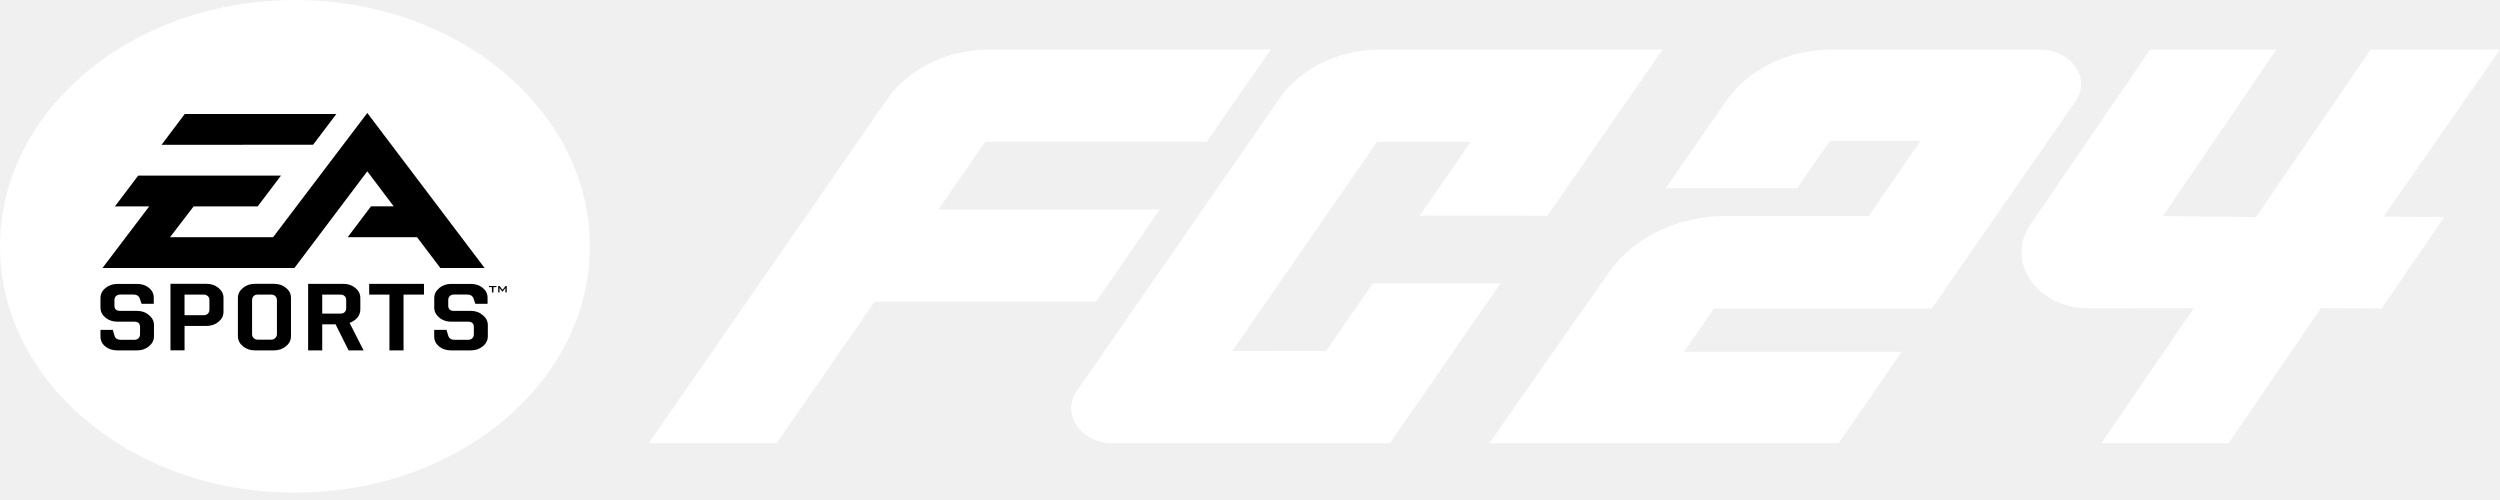
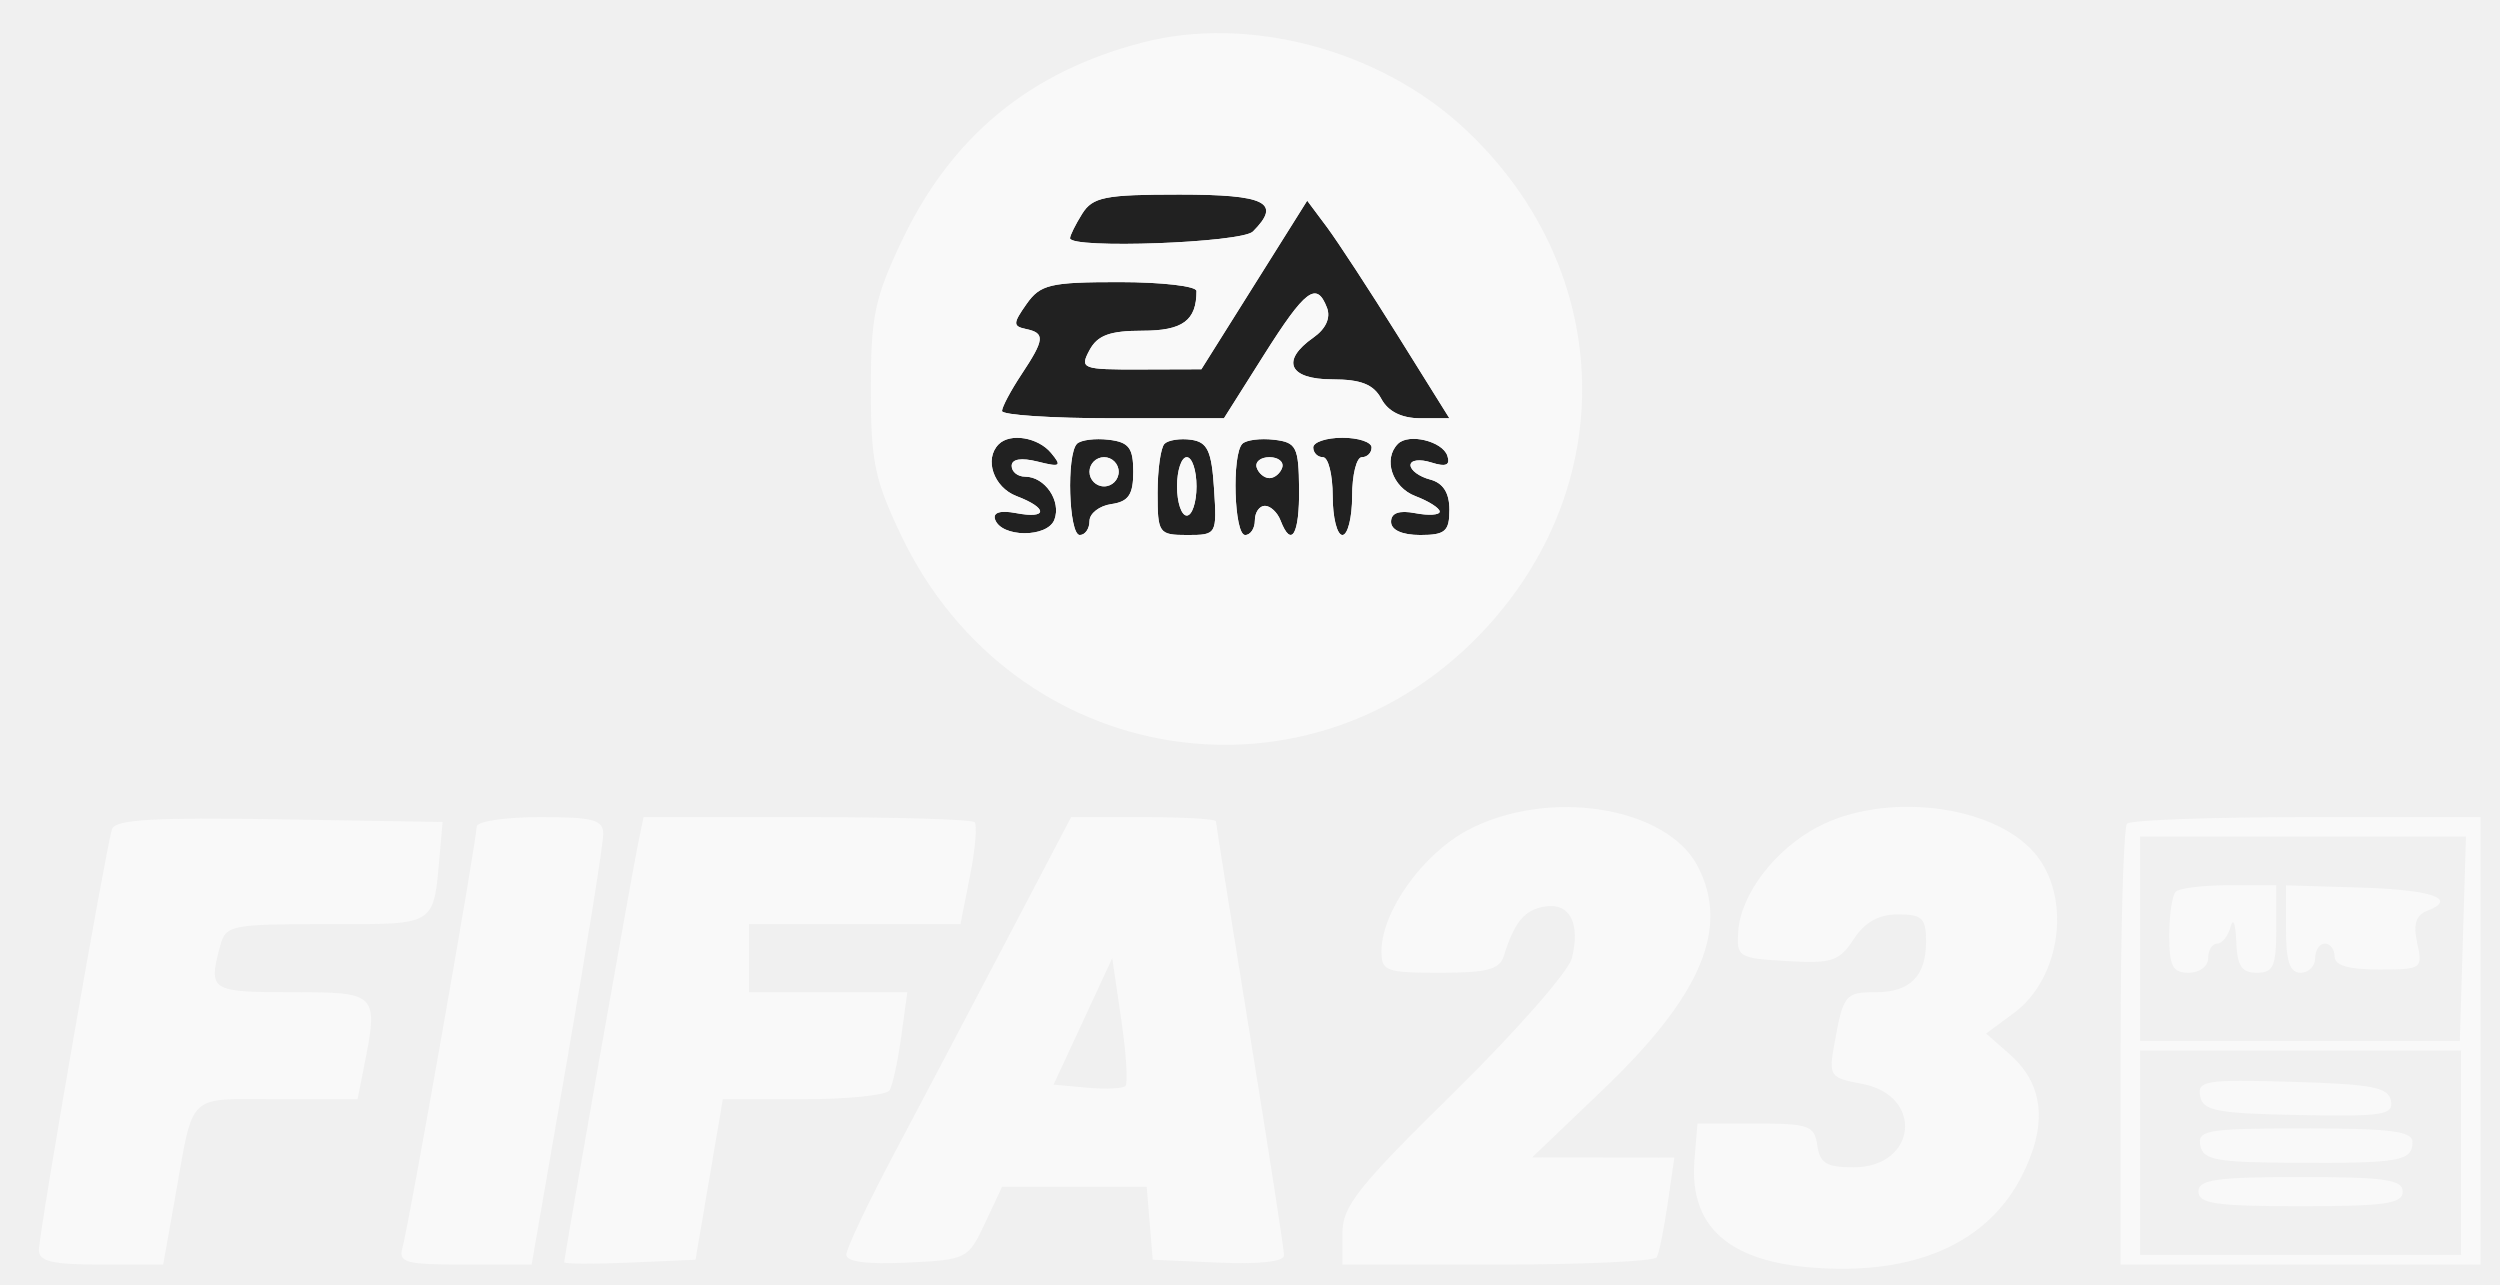
- <svg xmlns="http://www.w3.org/2000/svg" width="250" height="50" viewBox="0 0 250 50" fill="none">
-   <g id="EA_Sports_FC_24_logo 2" clip-path="url(#clip0_35_648)">
-     <g id="Clip path group">
-       <mask id="mask0_35_648" style="mask-type:luminance" maskUnits="userSpaceOnUse" x="0" y="0" width="250" height="50">
-         <g id="clip0_1092_23022">
-           <path id="Vector" d="M250 0H0V49.27H250V0Z" fill="white" />
-         </g>
-       </mask>
-       <g mask="url(#mask0_35_648)">
-         <g id="Group">
-           <path id="Vector_2" d="M29.659 2.841C15.245 2.841 3.558 12.601 3.558 24.64C3.558 36.68 15.242 46.44 29.656 46.44C44.07 46.44 55.754 36.68 55.754 24.64C55.754 12.601 44.073 2.841 29.659 2.841Z" fill="black" />
-           <path id="Vector_3" d="M34.067 29.458H32.222V31.361H34.067C34.23 31.361 34.364 31.311 34.468 31.215C34.569 31.113 34.619 30.981 34.619 30.825V30.006C34.619 29.848 34.572 29.718 34.468 29.614C34.367 29.51 34.23 29.46 34.067 29.46V29.458Z" fill="white" />
-           <path id="Vector_4" d="M27.126 29.458H25.774C25.599 29.458 25.462 29.508 25.359 29.612C25.258 29.716 25.207 29.845 25.207 30.004V33.415C25.207 33.569 25.255 33.698 25.359 33.802C25.465 33.909 25.599 33.966 25.774 33.966H27.126C27.289 33.966 27.426 33.911 27.53 33.802C27.64 33.698 27.693 33.569 27.693 33.415V30.004C27.693 29.845 27.64 29.716 27.53 29.612C27.426 29.508 27.289 29.458 27.126 29.458Z" fill="white" />
-           <path id="Vector_5" d="M20.375 29.458H18.453V31.522H20.375C20.538 31.522 20.678 31.47 20.782 31.368C20.889 31.264 20.942 31.135 20.942 30.976V30.006C20.942 29.845 20.889 29.718 20.782 29.614C20.678 29.51 20.538 29.46 20.375 29.46V29.458Z" fill="white" />
-           <path id="Vector_6" d="M29.493 0C13.205 0 0 11.03 0 24.635C0 38.24 13.205 49.27 29.493 49.27C45.781 49.27 58.986 38.24 58.986 24.635C58.986 11.03 45.784 0 29.493 0ZM18.471 11.402H33.633L31.311 14.473L16.154 14.481L18.474 11.402H18.471ZM15.397 33.618C15.397 34.013 15.233 34.348 14.91 34.621C14.58 34.899 14.176 35.038 13.713 35.038H11.714C11.239 35.038 10.841 34.904 10.523 34.641C10.202 34.375 10.048 34.048 10.048 33.646V32.986H11.277L11.459 33.599C11.542 33.852 11.75 33.981 12.088 33.981H13.44C13.609 33.981 13.745 33.931 13.852 33.824C13.953 33.723 14.004 33.589 14.004 33.435V32.708C14.004 32.351 13.817 32.17 13.44 32.17H11.741C11.277 32.17 10.873 32.033 10.538 31.758C10.211 31.48 10.048 31.148 10.048 30.756V29.795C10.048 29.411 10.211 29.078 10.538 28.806C10.873 28.528 11.277 28.391 11.741 28.391H13.713C14.176 28.391 14.571 28.525 14.898 28.788C15.219 29.054 15.376 29.381 15.376 29.781V30.378H14.155L13.971 29.838C13.876 29.58 13.662 29.453 13.348 29.453H12.014C11.839 29.453 11.702 29.505 11.601 29.609C11.491 29.713 11.444 29.845 11.444 30.004V30.565C11.444 30.914 11.631 31.088 12.014 31.088H13.713C14.173 31.088 14.568 31.227 14.901 31.51C15.233 31.79 15.397 32.12 15.397 32.505V33.631V33.618ZM22.35 31.182C22.35 31.574 22.183 31.907 21.857 32.18C21.521 32.455 21.117 32.594 20.651 32.594H18.456V35.035H17.048V28.381H20.651C21.117 28.381 21.521 28.518 21.857 28.796C22.183 29.069 22.35 29.401 22.35 29.783V31.182ZM29.098 33.608C29.098 34.013 28.938 34.348 28.599 34.621C28.266 34.899 27.874 35.038 27.399 35.038H25.495C25.02 35.038 24.619 34.899 24.289 34.621C23.959 34.348 23.79 34.013 23.79 33.608V29.783C23.79 29.401 23.959 29.069 24.289 28.796C24.619 28.518 25.023 28.381 25.495 28.381H27.399C27.874 28.381 28.266 28.518 28.599 28.791C28.938 29.059 29.098 29.396 29.098 29.783V33.608ZM29.448 26.799H10.25L14.919 20.639H11.491L13.823 17.557H28.103L25.768 20.639H19.365L17.001 23.722H27.307L36.731 11.296L48.46 26.799H44.034L41.703 23.72H34.768L37.099 20.634H39.371L36.728 17.133L29.445 26.796L29.448 26.799ZM34.857 35.038L33.559 32.433H32.222V35.038H30.814V28.384H34.337C34.809 28.384 35.21 28.52 35.537 28.798C35.867 29.071 36.033 29.403 36.033 29.785V30.947C36.033 31.247 35.932 31.525 35.736 31.765C35.528 32.006 35.267 32.177 34.961 32.289L36.357 35.038H34.86H34.857ZM42.398 29.458H40.354V35.038H38.944V29.458H36.918V28.384H42.398V29.458ZM48.783 33.618C48.783 34.013 48.62 34.348 48.291 34.621C47.958 34.899 47.557 35.038 47.084 35.038H45.092C44.616 35.038 44.224 34.904 43.901 34.641C43.583 34.375 43.422 34.048 43.422 33.646V32.986H44.649L44.833 33.599C44.919 33.852 45.124 33.981 45.466 33.981H46.817C46.987 33.981 47.129 33.931 47.233 33.824C47.334 33.723 47.385 33.589 47.385 33.435V32.708C47.385 32.351 47.197 32.17 46.817 32.17H45.121C44.652 32.17 44.248 32.033 43.925 31.758C43.598 31.48 43.425 31.148 43.425 30.756V29.795C43.425 29.411 43.595 29.078 43.925 28.806C44.248 28.528 44.652 28.391 45.121 28.391H47.087C47.56 28.391 47.952 28.525 48.276 28.788C48.596 29.054 48.757 29.381 48.757 29.781V30.378H47.533L47.349 29.838C47.251 29.58 47.04 29.453 46.728 29.453H45.392C45.222 29.453 45.077 29.505 44.979 29.609C44.878 29.713 44.824 29.845 44.824 30.004V30.565C44.824 30.914 45.017 31.088 45.392 31.088H47.087C47.551 31.088 47.949 31.227 48.276 31.51C48.617 31.79 48.783 32.12 48.783 32.505V33.631V33.618ZM49.645 28.711H49.345V29.245H49.193V28.711H48.893V28.602H49.645V28.711ZM50.539 29.245V28.848C50.539 28.83 50.539 28.811 50.542 28.778C50.527 28.803 50.524 28.825 50.503 28.848L50.26 29.163H50.236L49.983 28.84C49.971 28.823 49.954 28.798 49.936 28.776C49.936 28.801 49.951 28.823 49.951 28.845V29.242H49.82V28.597H49.951L50.254 28.987L50.556 28.597H50.672V29.242H50.533L50.539 29.245Z" fill="white" />
-           <path id="Vector_7" d="M111.295 44.321H138.985L150.057 28.337H137.289L132.608 35.092L123.234 35.1L137.708 14.179H147.078L141.967 21.562L154.744 21.572L166.259 4.952H138.091C133.912 4.95 130.051 6.81 127.96 9.83L107.683 39.094C106.073 41.416 108.081 44.324 111.292 44.324" fill="white" />
-           <path id="Vector_8" d="M207.546 10.145C209.144 7.84 207.153 4.955 203.965 4.952C196.842 4.947 188.338 4.942 183.201 4.955C178.852 4.967 174.866 6.895 172.68 10.021C171.59 11.581 169.312 14.861 166.568 18.823H179.72L182.993 14.087H192.065L186.868 21.601H172.606C167.806 21.594 163.363 23.717 160.936 27.178C156.645 33.294 150.206 42.483 148.94 44.321H183.854L190.183 35.177H168.4L171.403 30.845H193.18C194.614 28.771 202.646 17.208 207.542 10.145" fill="white" />
-           <path id="Vector_9" d="M93.842 20.944L98.526 14.176H120.671L127.086 4.944H99.031C94.781 4.944 90.852 6.837 88.722 9.911L64.878 44.319H77.656L87.469 30.17H109.611L115.984 20.941H93.839L93.842 20.944Z" fill="white" />
-           <path id="Vector_10" d="M250 4.954L238.361 21.66L244.426 21.7L238.171 30.845L232.093 30.82L222.863 44.319H210.13L219.375 30.823L208.879 30.835C203.724 30.84 200.486 26.188 203.046 22.447L215.016 4.952L227.653 4.944L216.292 21.608L225.607 21.7L237.065 4.954H250.004H250Z" fill="white" />
-         </g>
-       </g>
-     </g>
-   </g>
-   <defs>
-     <clipPath id="clip0_35_648">
-       <rect width="250" height="50" fill="white" />
-     </clipPath>
-   </defs>
+ <svg xmlns="http://www.w3.org/2000/svg" width="257" height="132" viewBox="0 0 257 132" version="1.1">
+   <path d="M 111.241 21.986 C 110.558 23.079, 110 24.204, 110 24.486 C 110 25.610, 127.634 24.966, 128.800 23.800 C 131.776 20.824, 130.137 20, 121.241 20 C 113.584 20, 112.325 20.250, 111.241 21.986 M 128.940 29.295 L 123.500 37.961 117.215 37.980 C 111.237 37.999, 110.982 37.902, 112 36 C 112.819 34.470, 114.094 34, 117.428 34 C 121.580 34, 123 32.960, 123 29.918 C 123 29.413, 119.426 29, 115.057 29 C 107.955 29, 106.946 29.238, 105.529 31.250 C 104.121 33.251, 104.114 33.536, 105.473 33.823 C 107.459 34.244, 107.394 34.886, 105 38.500 C 103.907 40.150, 103.010 41.837, 103.007 42.250 C 103.003 42.663, 108.135 43, 114.410 43 L 125.821 43 129.926 36.500 C 134.192 29.746, 135.354 28.875, 136.415 31.640 C 136.811 32.671, 136.293 33.807, 135.022 34.697 C 131.625 37.077, 132.493 39, 136.965 39 C 139.906 39, 141.206 39.516, 142 41 C 142.701 42.310, 144.094 43, 146.035 43 L 149 43 143.701 34.508 C 140.786 29.837, 137.497 24.803, 136.391 23.322 L 134.380 20.628 128.940 29.295 M 102.667 45.667 C 101.143 47.191, 102.144 50.104, 104.500 51 C 107.749 52.235, 107.724 53.371, 104.460 52.748 C 102.858 52.441, 102.056 52.675, 102.287 53.381 C 102.907 55.270, 107.669 55.306, 108.390 53.427 C 109.127 51.507, 107.421 49, 105.378 49 C 104.620 49, 104 48.501, 104 47.892 C 104 47.189, 104.980 47.029, 106.675 47.454 C 109.018 48.043, 109.189 47.932, 108.052 46.563 C 106.721 44.958, 103.852 44.481, 102.667 45.667 M 110.713 45.621 C 109.615 46.718, 109.869 55, 111 55 C 111.550 55, 112 54.356, 112 53.570 C 112 52.783, 113.013 51.995, 114.250 51.820 C 116.012 51.569, 116.500 50.850, 116.500 48.500 C 116.500 46.033, 116.050 45.447, 113.963 45.204 C 112.567 45.041, 111.104 45.229, 110.713 45.621 M 119.709 45.624 C 119.319 46.014, 119 48.283, 119 50.667 C 119 54.832, 119.118 55, 122.055 55 C 125.075 55, 125.106 54.947, 124.805 50.250 C 124.555 46.352, 124.134 45.448, 122.459 45.208 C 121.336 45.047, 120.099 45.235, 119.709 45.624 M 127.713 45.621 C 126.615 46.718, 126.869 55, 128 55 C 128.550 55, 129 54.325, 129 53.500 C 129 52.675, 129.464 52, 130.031 52 C 130.599 52, 131.322 52.675, 131.638 53.500 C 132.749 56.394, 133.594 54.955, 133.547 50.250 C 133.504 45.924, 133.274 45.474, 130.963 45.204 C 129.567 45.041, 128.104 45.229, 127.713 45.621 M 135 46 C 135 46.550, 135.450 47, 136 47 C 136.550 47, 137 48.800, 137 51 C 137 53.200, 137.450 55, 138 55 C 138.550 55, 139 53.200, 139 51 C 139 48.800, 139.450 47, 140 47 C 140.550 47, 141 46.550, 141 46 C 141 45.450, 139.650 45, 138 45 C 136.350 45, 135 45.450, 135 46 M 143.709 45.624 C 142.147 47.186, 143.116 50.094, 145.500 51 C 146.875 51.523, 148 52.239, 148 52.592 C 148 52.945, 146.875 53.018, 145.500 52.755 C 143.824 52.435, 143 52.726, 143 53.639 C 143 54.485, 144.136 55, 146 55 C 148.562 55, 149 54.622, 149 52.406 C 149 50.654, 148.351 49.643, 147 49.290 C 145.900 49.002, 145 48.339, 145 47.816 C 145 47.293, 145.953 47.168, 147.118 47.538 C 148.649 48.023, 149.113 47.834, 148.790 46.855 C 148.295 45.354, 144.820 44.513, 143.709 45.624 M 112 48.500 C 112 49.325, 112.675 50, 113.500 50 C 114.325 50, 115 49.325, 115 48.500 C 115 47.675, 114.325 47, 113.500 47 C 112.675 47, 112 47.675, 112 48.500 M 121 50 C 121 51.650, 121.450 53, 122 53 C 122.550 53, 123 51.650, 123 50 C 123 48.350, 122.550 47, 122 47 C 121.450 47, 121 48.350, 121 50 M 129.192 48.075 C 129.389 48.666, 129.978 49.150, 130.500 49.150 C 131.022 49.150, 131.611 48.666, 131.808 48.075 C 132.005 47.484, 131.417 47, 130.500 47 C 129.583 47, 128.995 47.484, 129.192 48.075" stroke="none" fill="#212121" fill-rule="evenodd" />
+   <path d="M 117.500 4.358 C 105.859 7.361, 97.767 14.037, 92.662 24.849 C 89.910 30.679, 89.522 32.550, 89.522 40 C 89.522 47.438, 89.909 49.312, 92.619 55 C 104.144 79.184, 134.984 84.022, 152.869 64.452 C 166.831 49.177, 165.723 27.087, 150.289 12.981 C 141.628 5.065, 128.323 1.566, 117.500 4.358 M 111.241 21.986 C 110.558 23.079, 110 24.204, 110 24.486 C 110 25.610, 127.634 24.966, 128.800 23.800 C 131.776 20.824, 130.137 20, 121.241 20 C 113.584 20, 112.325 20.250, 111.241 21.986 M 128.940 29.295 L 123.500 37.961 117.215 37.980 C 111.237 37.999, 110.982 37.902, 112 36 C 112.819 34.470, 114.094 34, 117.428 34 C 121.580 34, 123 32.960, 123 29.918 C 123 29.413, 119.426 29, 115.057 29 C 107.955 29, 106.946 29.238, 105.529 31.250 C 104.121 33.251, 104.114 33.536, 105.473 33.823 C 107.459 34.244, 107.394 34.886, 105 38.500 C 103.907 40.150, 103.010 41.837, 103.007 42.250 C 103.003 42.663, 108.135 43, 114.410 43 L 125.821 43 129.926 36.500 C 134.192 29.746, 135.354 28.875, 136.415 31.640 C 136.811 32.671, 136.293 33.807, 135.022 34.697 C 131.625 37.077, 132.493 39, 136.965 39 C 139.906 39, 141.206 39.516, 142 41 C 142.701 42.310, 144.094 43, 146.035 43 L 149 43 143.701 34.508 C 140.786 29.837, 137.497 24.803, 136.391 23.322 L 134.380 20.628 128.940 29.295 M 102.667 45.667 C 101.143 47.191, 102.144 50.104, 104.500 51 C 107.749 52.235, 107.724 53.371, 104.460 52.748 C 102.858 52.441, 102.056 52.675, 102.287 53.381 C 102.907 55.270, 107.669 55.306, 108.390 53.427 C 109.127 51.507, 107.421 49, 105.378 49 C 104.620 49, 104 48.501, 104 47.892 C 104 47.189, 104.980 47.029, 106.675 47.454 C 109.018 48.043, 109.189 47.932, 108.052 46.563 C 106.721 44.958, 103.852 44.481, 102.667 45.667 M 110.713 45.621 C 109.615 46.718, 109.869 55, 111 55 C 111.550 55, 112 54.356, 112 53.570 C 112 52.783, 113.013 51.995, 114.250 51.820 C 116.012 51.569, 116.500 50.850, 116.500 48.500 C 116.500 46.033, 116.050 45.447, 113.963 45.204 C 112.567 45.041, 111.104 45.229, 110.713 45.621 M 119.709 45.624 C 119.319 46.014, 119 48.283, 119 50.667 C 119 54.832, 119.118 55, 122.055 55 C 125.075 55, 125.106 54.947, 124.805 50.250 C 124.555 46.352, 124.134 45.448, 122.459 45.208 C 121.336 45.047, 120.099 45.235, 119.709 45.624 M 127.713 45.621 C 126.615 46.718, 126.869 55, 128 55 C 128.550 55, 129 54.325, 129 53.500 C 129 52.675, 129.464 52, 130.031 52 C 130.599 52, 131.322 52.675, 131.638 53.500 C 132.749 56.394, 133.594 54.955, 133.547 50.250 C 133.504 45.924, 133.274 45.474, 130.963 45.204 C 129.567 45.041, 128.104 45.229, 127.713 45.621 M 135 46 C 135 46.550, 135.450 47, 136 47 C 136.550 47, 137 48.800, 137 51 C 137 53.200, 137.450 55, 138 55 C 138.550 55, 139 53.200, 139 51 C 139 48.800, 139.450 47, 140 47 C 140.550 47, 141 46.550, 141 46 C 141 45.450, 139.650 45, 138 45 C 136.350 45, 135 45.450, 135 46 M 143.709 45.624 C 142.147 47.186, 143.116 50.094, 145.500 51 C 146.875 51.523, 148 52.239, 148 52.592 C 148 52.945, 146.875 53.018, 145.500 52.755 C 143.824 52.435, 143 52.726, 143 53.639 C 143 54.485, 144.136 55, 146 55 C 148.562 55, 149 54.622, 149 52.406 C 149 50.654, 148.351 49.643, 147 49.290 C 145.900 49.002, 145 48.339, 145 47.816 C 145 47.293, 145.953 47.168, 147.118 47.538 C 148.649 48.023, 149.113 47.834, 148.790 46.855 C 148.295 45.354, 144.820 44.513, 143.709 45.624 M 112 48.500 C 112 49.325, 112.675 50, 113.500 50 C 114.325 50, 115 49.325, 115 48.500 C 115 47.675, 114.325 47, 113.500 47 C 112.675 47, 112 47.675, 112 48.500 M 121 50 C 121 51.650, 121.450 53, 122 53 C 122.550 53, 123 51.650, 123 50 C 123 48.350, 122.550 47, 122 47 C 121.450 47, 121 48.350, 121 50 M 129.192 48.075 C 129.389 48.666, 129.978 49.150, 130.500 49.150 C 131.022 49.150, 131.611 48.666, 131.808 48.075 C 132.005 47.484, 131.417 47, 130.500 47 C 129.583 47, 128.995 47.484, 129.192 48.075 M 150.907 85.325 C 146.267 87.773, 142.046 93.672, 142.016 97.750 C 142.001 99.836, 142.438 100, 148.031 100 C 152.903 100, 154.167 99.663, 154.604 98.250 C 155.682 94.761, 156.745 93.494, 158.857 93.180 C 161.393 92.803, 162.485 94.933, 161.588 98.506 C 161.242 99.882, 155.794 106.084, 149.480 112.288 C 139.557 122.037, 138 124.004, 138 126.784 L 138 130 153.941 130 C 162.709 130, 170.076 129.662, 170.314 129.250 C 170.551 128.838, 171.055 126.362, 171.434 123.750 L 172.123 119 164.811 118.991 L 157.500 118.983 164.787 112.017 C 174.878 102.372, 177.829 95.437, 174.544 89.085 C 171.347 82.902, 159.172 80.965, 150.907 85.325 M 186.830 85.027 C 182.442 87.345, 178.951 91.939, 178.690 95.739 C 178.508 98.389, 178.708 98.512, 183.694 98.800 C 188.324 99.068, 189.070 98.823, 190.559 96.550 C 191.711 94.792, 193.126 94, 195.115 94 C 197.608 94, 198 94.380, 198 96.800 C 198 100.337, 196.356 102, 192.859 102 C 189.696 102, 189.488 102.251, 188.608 107.134 C 187.972 110.660, 188.056 110.788, 191.420 111.419 C 197.818 112.619, 197.057 120, 190.534 120 C 187.775 120, 187.079 119.579, 186.820 117.750 C 186.529 115.702, 185.961 115.500, 180.500 115.500 L 174.500 115.500 174.192 119.208 C 173.573 126.660, 178.401 130.312, 189.025 130.428 C 198.032 130.527, 204.584 127.227, 207.799 120.973 C 210.535 115.651, 210.137 111.500, 206.589 108.373 L 204.175 106.247 207.039 104.129 C 211.933 100.511, 212.994 92.098, 209.118 87.648 C 204.791 82.680, 193.735 81.380, 186.830 85.027 M 11.521 85.226 C 10.893 87.067, 4 126.734, 4 128.508 C 4 129.675, 5.392 130, 10.387 130 L 16.774 130 17.975 123.250 C 19.956 112.125, 19.063 113, 28.442 113 L 36.750 113 37.375 109.875 C 38.937 102.067, 38.874 102, 30 102 C 21.615 102, 21.395 101.858, 22.630 97.250 C 23.206 95.100, 23.695 95, 33.598 95 C 45.064 95, 44.536 95.341, 45.233 87.500 L 45.500 84.500 28.728 84.226 C 15.838 84.015, 11.855 84.246, 11.521 85.226 M 49 84.992 C 49 86.401, 42 126.139, 41.379 128.250 C 40.925 129.797, 41.664 130, 47.758 130 L 54.652 130 58.339 108.750 C 60.367 97.063, 62.021 86.713, 62.013 85.750 C 62.002 84.264, 61.019 84, 55.500 84 C 51.869 84, 49 84.438, 49 84.992 M 65.590 86.750 C 64.954 89.823, 58 129.225, 58 129.754 C 58 129.940, 61.038 129.958, 64.750 129.796 L 71.500 129.500 72.904 121.250 L 74.307 113 82.595 113 C 87.153 113, 91.137 112.587, 91.449 112.083 C 91.760 111.579, 92.298 109.104, 92.644 106.583 L 93.272 102 85.136 102 L 77 102 77 98.500 L 77 95 87.867 95 L 98.735 95 99.720 90.019 C 100.262 87.279, 100.471 84.804, 100.186 84.519 C 99.900 84.234, 92.127 84, 82.913 84 L 66.159 84 65.590 86.750 M 103.427 96.750 C 99.751 103.763, 94.551 113.633, 91.871 118.685 C 89.192 123.737, 87 128.371, 87 128.983 C 87 129.713, 89.149 129.993, 93.246 129.798 C 99.383 129.505, 99.524 129.434, 101.254 125.750 L 103.016 122 110.448 122 L 117.879 122 118.190 125.750 L 118.500 129.500 125.250 129.796 C 129.481 129.981, 132 129.700, 132 129.043 C 132 128.466, 130.425 118.290, 128.500 106.430 C 126.575 94.570, 125 84.671, 125 84.433 C 125 84.195, 121.650 84, 117.556 84 L 110.112 84 103.427 96.750 M 218.667 84.667 C 218.300 85.033, 218 95.383, 218 107.667 L 218 130 236.500 130 L 255 130 255 107 L 255 84 237.167 84 C 227.358 84, 219.033 84.300, 218.667 84.667 M 220 96.500 L 220 107 236.436 107 L 252.871 107 253.186 96.498 L 253.500 85.996 236.750 85.998 L 220 86 220 96.500 M 223.667 91.667 C 223.300 92.033, 223 94.058, 223 96.167 C 223 99.333, 223.348 100, 225 100 C 226.111 100, 227 99.333, 227 98.500 C 227 97.675, 227.417 97, 227.927 97 C 228.436 97, 229.059 96.213, 229.311 95.250 C 229.562 94.287, 229.820 94.963, 229.884 96.750 C 229.975 99.295, 230.434 100, 232 100 C 233.704 100, 234 99.333, 234 95.500 L 234 91 229.167 91 C 226.508 91, 224.033 91.300, 223.667 91.667 M 235 95.506 C 235 98.834, 235.389 100, 236.500 100 C 237.325 100, 238 99.325, 238 98.500 C 238 97.675, 238.450 97, 239 97 C 239.550 97, 240 97.600, 240 98.333 C 240 99.249, 241.424 99.667, 244.543 99.667 C 248.961 99.667, 249.069 99.592, 248.491 96.960 C 248.062 95.006, 248.346 94.081, 249.512 93.634 C 252.728 92.400, 250.015 91.462, 242.585 91.239 L 235 91.012 235 95.506 M 111.324 105 L 108.310 111.500 111.755 111.816 C 113.650 111.990, 115.424 111.909, 115.697 111.636 C 115.970 111.363, 115.776 108.296, 115.266 104.820 L 114.338 98.500 111.324 105 M 220 118.500 L 220 129 236.500 129 L 253 129 253 118.500 L 253 108 236.500 108 L 220 108 220 118.500 M 226.177 112.680 C 226.469 114.195, 227.856 114.461, 236.313 114.626 C 244.960 114.794, 246.074 114.622, 245.794 113.158 C 245.529 111.772, 243.866 111.453, 235.658 111.213 C 226.749 110.952, 225.870 111.088, 226.177 112.680 M 226.189 117.745 C 226.480 119.255, 227.805 119.497, 236.013 119.537 C 246.714 119.590, 248 119.360, 248 117.393 C 248 116.286, 245.725 116, 236.927 116 C 226.931 116, 225.886 116.170, 226.189 117.745 M 226 122.500 C 226 123.738, 227.833 124, 236.500 124 C 245.167 124, 247 123.738, 247 122.500 C 247 121.262, 245.167 121, 236.500 121 C 227.833 121, 226 121.262, 226 122.500" stroke="none" fill="#f9f9f9" fill-rule="evenodd" />
</svg>
